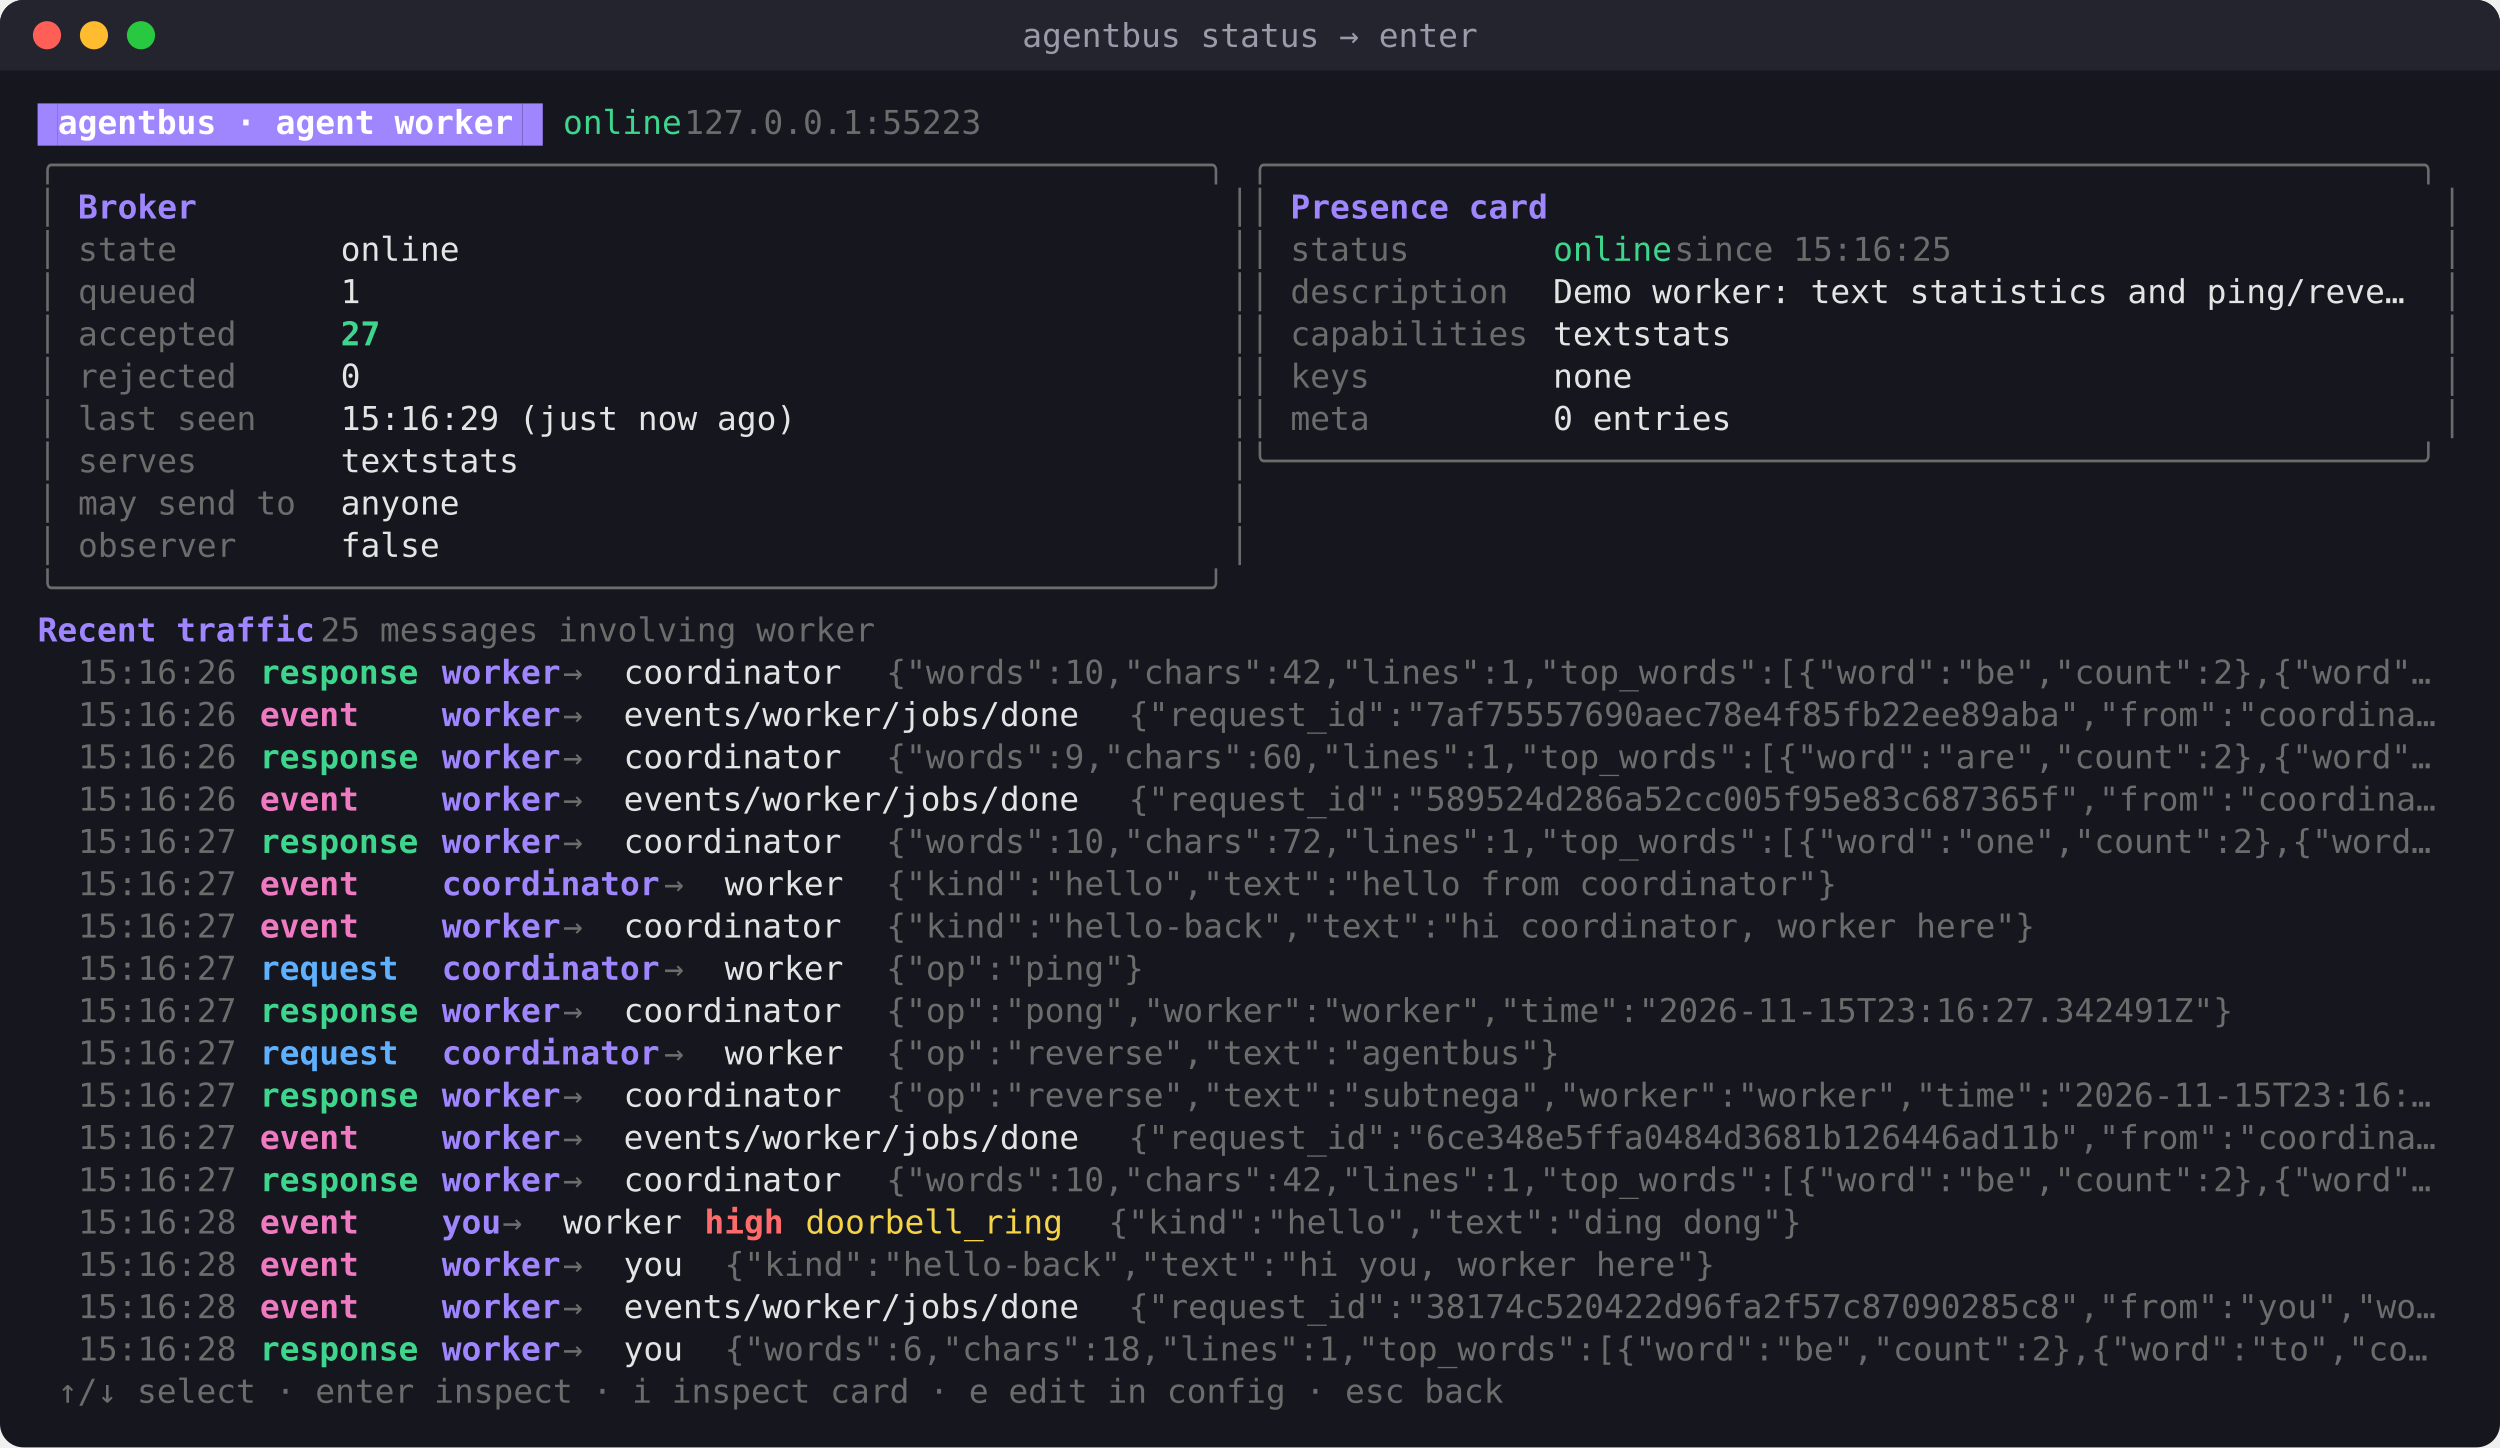
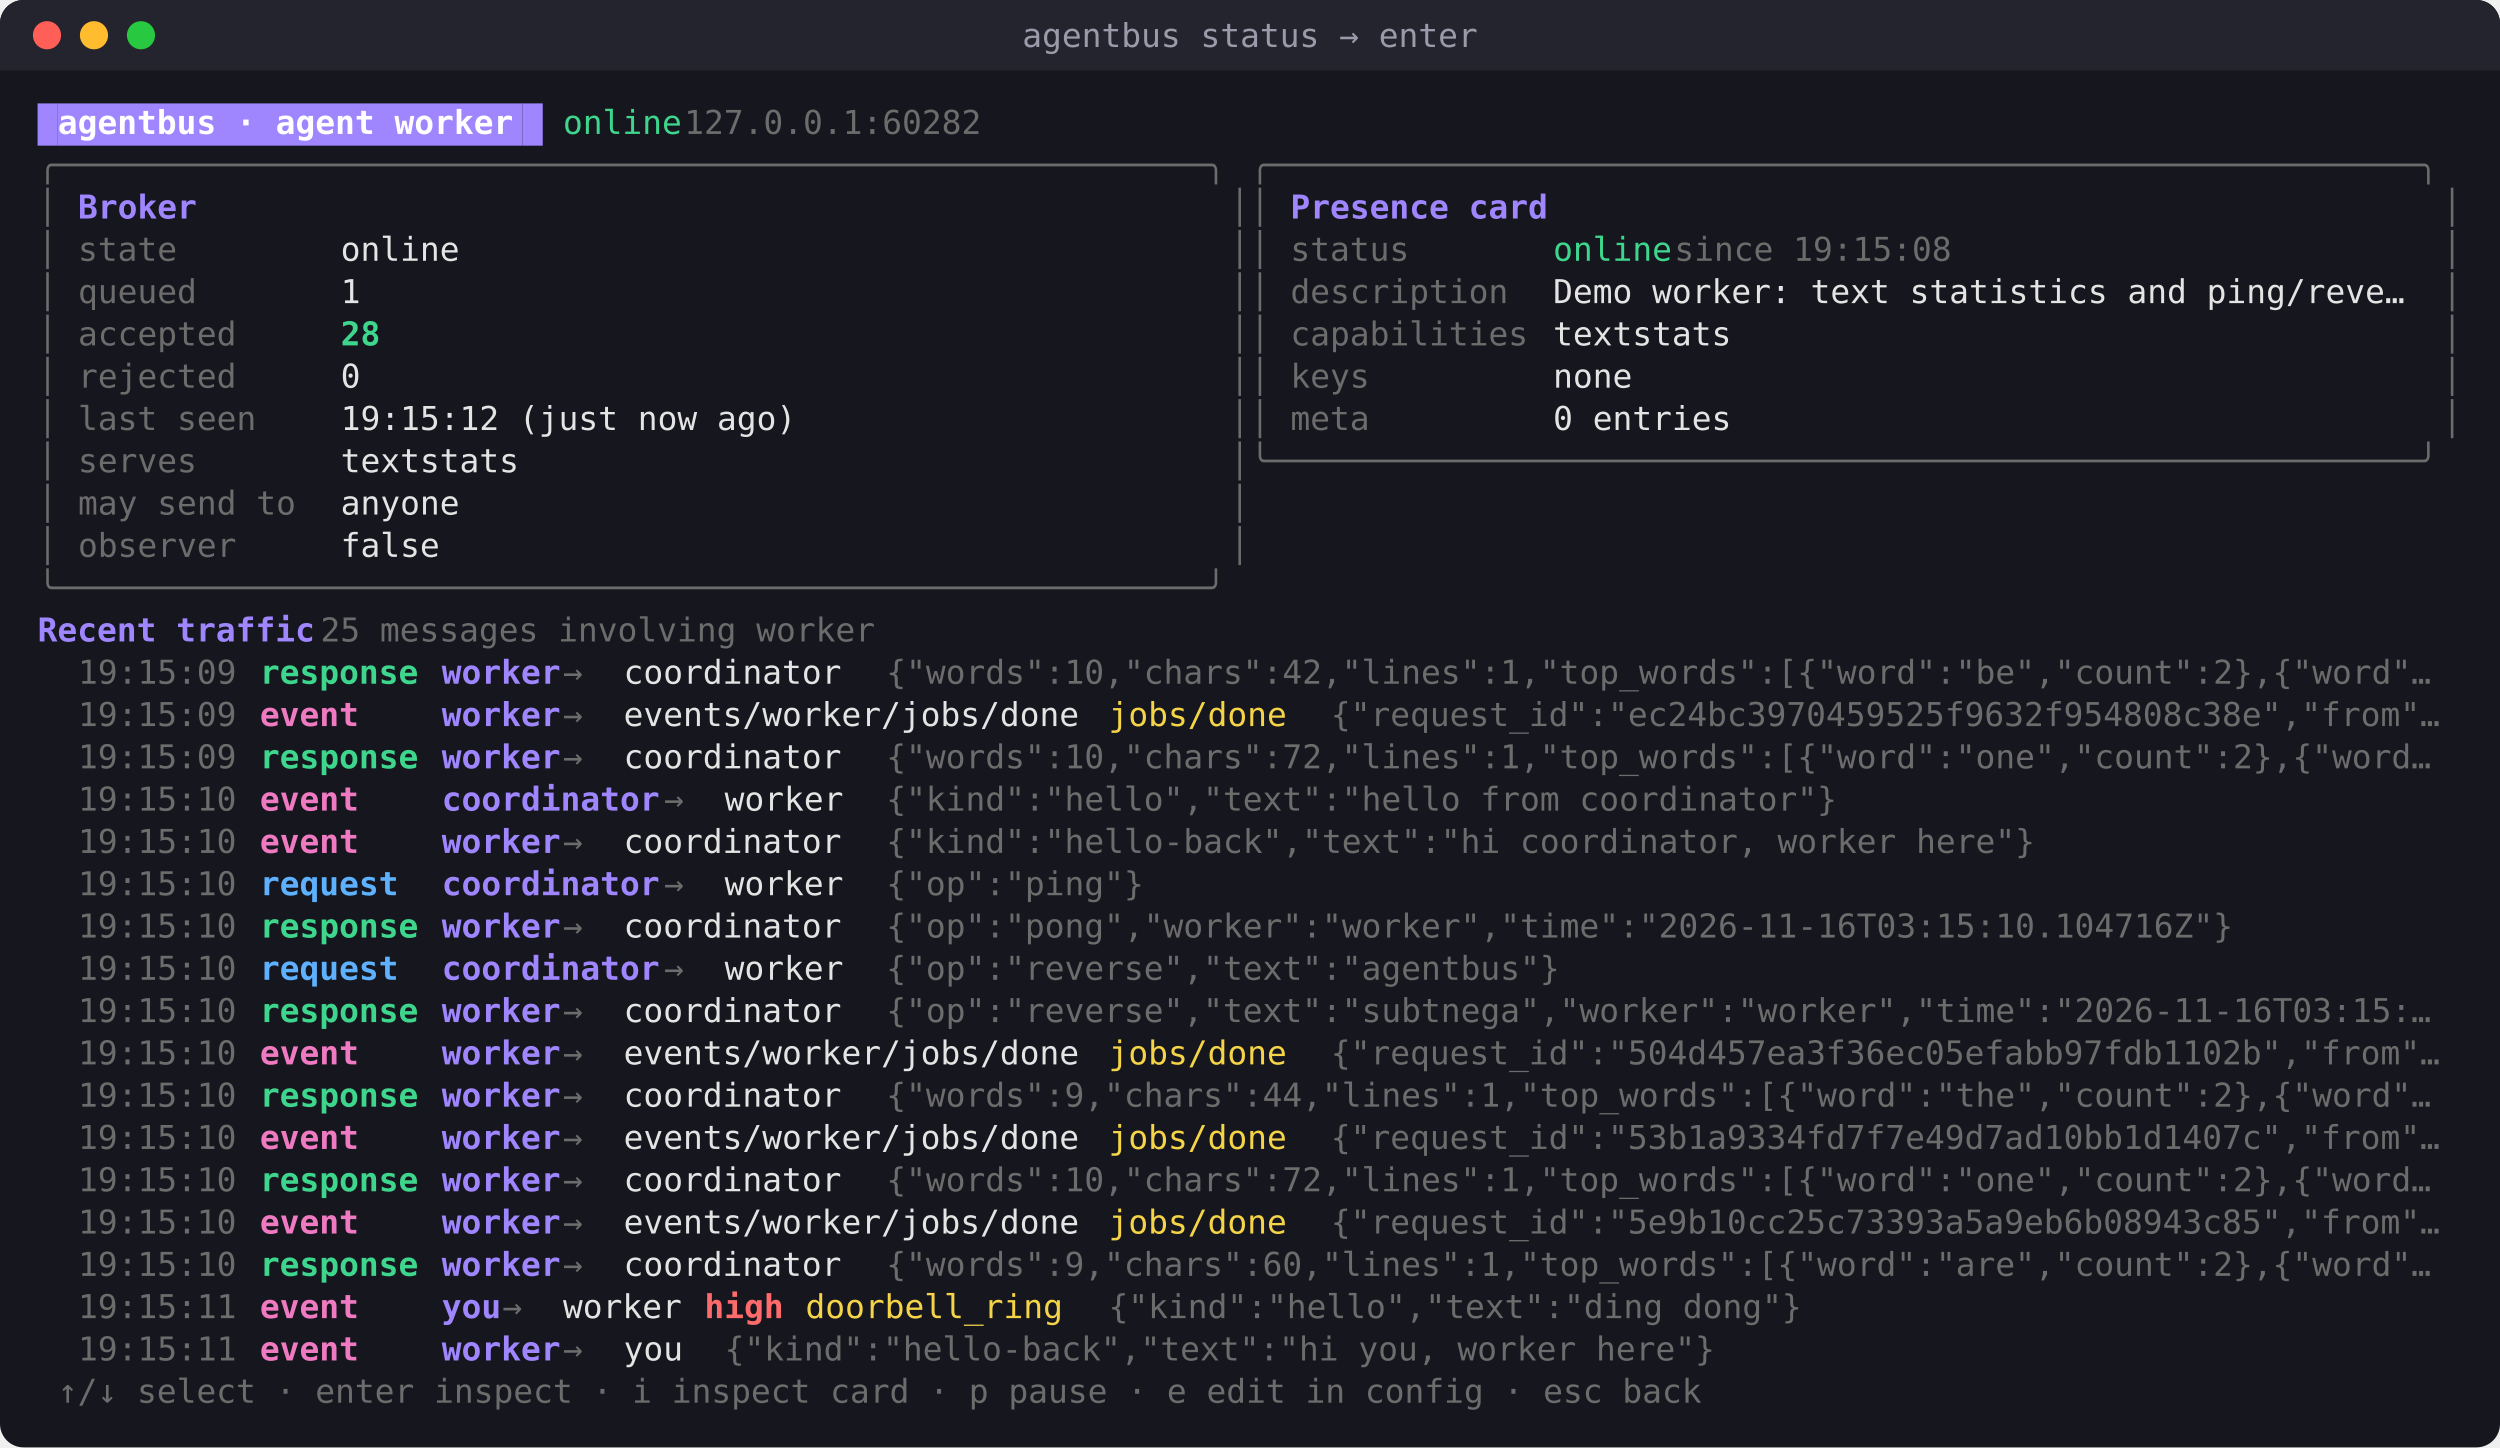
<svg xmlns="http://www.w3.org/2000/svg" width="1064" height="616" viewBox="0 0 1064 616">
  <style>text{font-family:"SF Mono",Menlo,Monaco,Consolas,"DejaVu Sans Mono",monospace;font-size:14px;white-space:pre}</style>
  <rect width="1064" height="616" rx="10" fill="#16161E" />
  <path d="M0 10a10 10 0 0 1 10-10h1044a10 10 0 0 1 10 10v20H0z" fill="#24242E" />
  <circle cx="20" cy="15" r="6" fill="#FF5F57" />
  <circle cx="40" cy="15" r="6" fill="#FEBC2E" />
  <circle cx="60" cy="15" r="6" fill="#28C840" />
  <text x="532" y="20" fill="#9A9AAA" text-anchor="middle">agentbus status  →  enter</text>
-   <clipPath id="term-41ae18f1">
+   <clipPath id="term-9c10fa5c">
    <rect x="16.0" y="44" width="1032.0" height="572" />
  </clipPath>
-   <g clip-path="url(#term-41ae18f1)">
+   <g clip-path="url(#term-9c10fa5c)">
    <rect x="16.0" y="44.0" width="8.6" height="18" fill="#9F86FF" />
    <rect x="24.6" y="44.0" width="197.8" height="18" fill="#9F86FF" />
    <text x="24.6" y="57.0" fill="#FFFFFF" font-weight="bold" textLength="197.8" lengthAdjust="spacingAndGlyphs">agentbus · agent worker</text>
    <rect x="222.4" y="44.0" width="8.6" height="18" fill="#9F86FF" />
    <text x="239.6" y="57.0" fill="#3DD68C" textLength="51.6" lengthAdjust="spacingAndGlyphs">online</text>
-     <text x="291.2" y="57.0" fill="#6C6C6C" textLength="146.2" lengthAdjust="spacingAndGlyphs">  127.0.0.1:55223</text>
+     <text x="291.2" y="57.0" fill="#6C6C6C" textLength="146.2" lengthAdjust="spacingAndGlyphs">  127.0.0.1:60282</text>
    <text x="16.0" y="75.0" fill="#6C6C6C" textLength="516.0" lengthAdjust="spacingAndGlyphs">╭──────────────────────────────────────────────────────────╮</text>
    <text x="532.0" y="75.0" fill="#6C6C6C" textLength="516.0" lengthAdjust="spacingAndGlyphs">╭──────────────────────────────────────────────────────────╮</text>
    <text x="16.0" y="93.0" fill="#6C6C6C" textLength="8.6" lengthAdjust="spacingAndGlyphs">│</text>
    <text x="33.2" y="93.0" fill="#9F86FF" font-weight="bold" textLength="51.6" lengthAdjust="spacingAndGlyphs">Broker</text>
    <text x="523.4" y="93.0" fill="#6C6C6C" textLength="8.6" lengthAdjust="spacingAndGlyphs">│</text>
    <text x="532.0" y="93.0" fill="#6C6C6C" textLength="8.6" lengthAdjust="spacingAndGlyphs">│</text>
    <text x="549.2" y="93.0" fill="#9F86FF" font-weight="bold" textLength="111.8" lengthAdjust="spacingAndGlyphs">Presence card</text>
    <text x="1039.4" y="93.0" fill="#6C6C6C" textLength="8.6" lengthAdjust="spacingAndGlyphs">│</text>
    <text x="16.0" y="111.0" fill="#6C6C6C" textLength="8.6" lengthAdjust="spacingAndGlyphs">│</text>
    <text x="33.2" y="111.0" fill="#6C6C6C" textLength="111.8" lengthAdjust="spacingAndGlyphs">state        </text>
    <text x="145.0" y="111.0" fill="#E4E4E4" textLength="51.6" lengthAdjust="spacingAndGlyphs">online</text>
    <text x="523.4" y="111.0" fill="#6C6C6C" textLength="8.6" lengthAdjust="spacingAndGlyphs">│</text>
    <text x="532.0" y="111.0" fill="#6C6C6C" textLength="8.6" lengthAdjust="spacingAndGlyphs">│</text>
    <text x="549.2" y="111.0" fill="#6C6C6C" textLength="111.8" lengthAdjust="spacingAndGlyphs">status       </text>
    <text x="661.0" y="111.0" fill="#3DD68C" textLength="51.6" lengthAdjust="spacingAndGlyphs">online</text>
-     <text x="712.6" y="111.0" fill="#6C6C6C" textLength="129.0" lengthAdjust="spacingAndGlyphs"> since 15:16:25</text>
+     <text x="712.6" y="111.0" fill="#6C6C6C" textLength="129.0" lengthAdjust="spacingAndGlyphs"> since 19:15:08</text>
    <text x="1039.4" y="111.0" fill="#6C6C6C" textLength="8.6" lengthAdjust="spacingAndGlyphs">│</text>
    <text x="16.0" y="129.0" fill="#6C6C6C" textLength="8.6" lengthAdjust="spacingAndGlyphs">│</text>
    <text x="33.2" y="129.0" fill="#6C6C6C" textLength="111.8" lengthAdjust="spacingAndGlyphs">queued       </text>
    <text x="145.0" y="129.0" fill="#E4E4E4" textLength="8.6" lengthAdjust="spacingAndGlyphs">1</text>
    <text x="523.4" y="129.0" fill="#6C6C6C" textLength="8.6" lengthAdjust="spacingAndGlyphs">│</text>
    <text x="532.0" y="129.0" fill="#6C6C6C" textLength="8.6" lengthAdjust="spacingAndGlyphs">│</text>
    <text x="549.2" y="129.0" fill="#6C6C6C" textLength="111.8" lengthAdjust="spacingAndGlyphs">description  </text>
    <text x="661.0" y="129.0" fill="#E4E4E4" textLength="369.8" lengthAdjust="spacingAndGlyphs">Demo worker: text statistics and ping/reve…</text>
    <text x="1039.4" y="129.0" fill="#6C6C6C" textLength="8.6" lengthAdjust="spacingAndGlyphs">│</text>
    <text x="16.0" y="147.0" fill="#6C6C6C" textLength="8.6" lengthAdjust="spacingAndGlyphs">│</text>
    <text x="33.2" y="147.0" fill="#6C6C6C" textLength="111.8" lengthAdjust="spacingAndGlyphs">accepted     </text>
-     <text x="145.0" y="147.0" fill="#3DD68C" font-weight="bold" textLength="17.2" lengthAdjust="spacingAndGlyphs">27</text>
+     <text x="145.0" y="147.0" fill="#3DD68C" font-weight="bold" textLength="17.2" lengthAdjust="spacingAndGlyphs">28</text>
    <text x="523.4" y="147.0" fill="#6C6C6C" textLength="8.6" lengthAdjust="spacingAndGlyphs">│</text>
    <text x="532.0" y="147.0" fill="#6C6C6C" textLength="8.6" lengthAdjust="spacingAndGlyphs">│</text>
    <text x="549.2" y="147.0" fill="#6C6C6C" textLength="111.8" lengthAdjust="spacingAndGlyphs">capabilities </text>
    <text x="661.0" y="147.0" fill="#E4E4E4" textLength="77.4" lengthAdjust="spacingAndGlyphs">textstats</text>
    <text x="1039.4" y="147.0" fill="#6C6C6C" textLength="8.6" lengthAdjust="spacingAndGlyphs">│</text>
    <text x="16.0" y="165.0" fill="#6C6C6C" textLength="8.6" lengthAdjust="spacingAndGlyphs">│</text>
    <text x="33.2" y="165.0" fill="#6C6C6C" textLength="111.8" lengthAdjust="spacingAndGlyphs">rejected     </text>
    <text x="145.0" y="165.0" fill="#E4E4E4" textLength="8.6" lengthAdjust="spacingAndGlyphs">0</text>
    <text x="523.4" y="165.0" fill="#6C6C6C" textLength="8.6" lengthAdjust="spacingAndGlyphs">│</text>
    <text x="532.0" y="165.0" fill="#6C6C6C" textLength="8.6" lengthAdjust="spacingAndGlyphs">│</text>
    <text x="549.2" y="165.0" fill="#6C6C6C" textLength="111.8" lengthAdjust="spacingAndGlyphs">keys         </text>
    <text x="661.0" y="165.0" fill="#E4E4E4" textLength="34.4" lengthAdjust="spacingAndGlyphs">none</text>
    <text x="1039.4" y="165.0" fill="#6C6C6C" textLength="8.6" lengthAdjust="spacingAndGlyphs">│</text>
    <text x="16.0" y="183.0" fill="#6C6C6C" textLength="8.6" lengthAdjust="spacingAndGlyphs">│</text>
    <text x="33.2" y="183.0" fill="#6C6C6C" textLength="111.8" lengthAdjust="spacingAndGlyphs">last seen    </text>
-     <text x="145.0" y="183.0" fill="#E4E4E4" textLength="197.8" lengthAdjust="spacingAndGlyphs">15:16:29 (just now ago)</text>
+     <text x="145.0" y="183.0" fill="#E4E4E4" textLength="197.8" lengthAdjust="spacingAndGlyphs">19:15:12 (just now ago)</text>
    <text x="523.4" y="183.0" fill="#6C6C6C" textLength="8.6" lengthAdjust="spacingAndGlyphs">│</text>
    <text x="532.0" y="183.0" fill="#6C6C6C" textLength="8.6" lengthAdjust="spacingAndGlyphs">│</text>
    <text x="549.2" y="183.0" fill="#6C6C6C" textLength="111.8" lengthAdjust="spacingAndGlyphs">meta         </text>
    <text x="661.0" y="183.0" fill="#E4E4E4" textLength="77.4" lengthAdjust="spacingAndGlyphs">0 entries</text>
    <text x="1039.4" y="183.0" fill="#6C6C6C" textLength="8.6" lengthAdjust="spacingAndGlyphs">│</text>
    <text x="16.0" y="201.0" fill="#6C6C6C" textLength="8.6" lengthAdjust="spacingAndGlyphs">│</text>
    <text x="33.2" y="201.0" fill="#6C6C6C" textLength="111.8" lengthAdjust="spacingAndGlyphs">serves       </text>
    <text x="145.0" y="201.0" fill="#E4E4E4" textLength="77.4" lengthAdjust="spacingAndGlyphs">textstats</text>
    <text x="523.4" y="201.0" fill="#6C6C6C" textLength="8.6" lengthAdjust="spacingAndGlyphs">│</text>
    <text x="532.0" y="201.0" fill="#6C6C6C" textLength="516.0" lengthAdjust="spacingAndGlyphs">╰──────────────────────────────────────────────────────────╯</text>
    <text x="16.0" y="219.0" fill="#6C6C6C" textLength="8.6" lengthAdjust="spacingAndGlyphs">│</text>
    <text x="33.2" y="219.0" fill="#6C6C6C" textLength="111.8" lengthAdjust="spacingAndGlyphs">may send to  </text>
    <text x="145.0" y="219.0" fill="#E4E4E4" textLength="51.6" lengthAdjust="spacingAndGlyphs">anyone</text>
    <text x="523.4" y="219.0" fill="#6C6C6C" textLength="8.6" lengthAdjust="spacingAndGlyphs">│</text>
    <text x="16.0" y="237.0" fill="#6C6C6C" textLength="8.6" lengthAdjust="spacingAndGlyphs">│</text>
    <text x="33.2" y="237.0" fill="#6C6C6C" textLength="111.8" lengthAdjust="spacingAndGlyphs">observer     </text>
    <text x="145.0" y="237.0" fill="#E4E4E4" textLength="43.0" lengthAdjust="spacingAndGlyphs">false</text>
    <text x="523.4" y="237.0" fill="#6C6C6C" textLength="8.6" lengthAdjust="spacingAndGlyphs">│</text>
    <text x="16.0" y="255.0" fill="#6C6C6C" textLength="516.0" lengthAdjust="spacingAndGlyphs">╰──────────────────────────────────────────────────────────╯</text>
    <text x="16.0" y="273.0" fill="#9F86FF" font-weight="bold" textLength="120.4" lengthAdjust="spacingAndGlyphs">Recent traffic</text>
    <text x="136.4" y="273.0" fill="#6C6C6C" textLength="258.0" lengthAdjust="spacingAndGlyphs">  25 messages involving worker</text>
-     <text x="33.2" y="291.0" fill="#6C6C6C" textLength="68.8" lengthAdjust="spacingAndGlyphs">15:16:26</text>
+     <text x="33.2" y="291.0" fill="#6C6C6C" textLength="68.8" lengthAdjust="spacingAndGlyphs">19:15:09</text>
    <text x="110.6" y="291.0" fill="#3DD68C" font-weight="bold" textLength="68.8" lengthAdjust="spacingAndGlyphs">response</text>
    <text x="188.0" y="291.0" fill="#9F86FF" font-weight="bold" textLength="51.6" lengthAdjust="spacingAndGlyphs">worker</text>
    <text x="239.6" y="291.0" fill="#6C6C6C" textLength="25.8" lengthAdjust="spacingAndGlyphs"> → </text>
    <text x="265.4" y="291.0" fill="#E4E4E4" textLength="94.6" lengthAdjust="spacingAndGlyphs">coordinator</text>
    <text x="377.2" y="291.0" fill="#6C6C6C" textLength="670.8" lengthAdjust="spacingAndGlyphs">{"words":10,"chars":42,"lines":1,"top_words":[{"word":"be","count":2},{"word"…</text>
-     <text x="33.2" y="309.0" fill="#6C6C6C" textLength="68.8" lengthAdjust="spacingAndGlyphs">15:16:26</text>
+     <text x="33.2" y="309.0" fill="#6C6C6C" textLength="68.8" lengthAdjust="spacingAndGlyphs">19:15:09</text>
    <text x="110.6" y="309.0" fill="#F07AC2" font-weight="bold" textLength="43.0" lengthAdjust="spacingAndGlyphs">event</text>
    <text x="188.0" y="309.0" fill="#9F86FF" font-weight="bold" textLength="51.6" lengthAdjust="spacingAndGlyphs">worker</text>
    <text x="239.6" y="309.0" fill="#6C6C6C" textLength="25.8" lengthAdjust="spacingAndGlyphs"> → </text>
    <text x="265.4" y="309.0" fill="#E4E4E4" textLength="197.8" lengthAdjust="spacingAndGlyphs">events/worker/jobs/done</text>
-     <text x="480.4" y="309.0" fill="#6C6C6C" textLength="567.6" lengthAdjust="spacingAndGlyphs">{"request_id":"7af75557690aec78e4f85fb22ee89aba","from":"coordina…</text>
-     <text x="33.2" y="327.0" fill="#6C6C6C" textLength="68.8" lengthAdjust="spacingAndGlyphs">15:16:26</text>
+     <text x="471.8" y="309.0" fill="#F5D547" textLength="77.4" lengthAdjust="spacingAndGlyphs">jobs/done</text>
+     <text x="566.4" y="309.0" fill="#6C6C6C" textLength="481.6" lengthAdjust="spacingAndGlyphs">{"request_id":"ec24bc3970459525f9632f954808c38e","from"…</text>
+     <text x="33.2" y="327.0" fill="#6C6C6C" textLength="68.8" lengthAdjust="spacingAndGlyphs">19:15:09</text>
    <text x="110.6" y="327.0" fill="#3DD68C" font-weight="bold" textLength="68.8" lengthAdjust="spacingAndGlyphs">response</text>
    <text x="188.0" y="327.0" fill="#9F86FF" font-weight="bold" textLength="51.6" lengthAdjust="spacingAndGlyphs">worker</text>
    <text x="239.6" y="327.0" fill="#6C6C6C" textLength="25.8" lengthAdjust="spacingAndGlyphs"> → </text>
    <text x="265.4" y="327.0" fill="#E4E4E4" textLength="94.6" lengthAdjust="spacingAndGlyphs">coordinator</text>
-     <text x="377.2" y="327.0" fill="#6C6C6C" textLength="670.8" lengthAdjust="spacingAndGlyphs">{"words":9,"chars":60,"lines":1,"top_words":[{"word":"are","count":2},{"word"…</text>
-     <text x="33.2" y="345.0" fill="#6C6C6C" textLength="68.8" lengthAdjust="spacingAndGlyphs">15:16:26</text>
+     <text x="377.2" y="327.0" fill="#6C6C6C" textLength="670.8" lengthAdjust="spacingAndGlyphs">{"words":10,"chars":72,"lines":1,"top_words":[{"word":"one","count":2},{"word…</text>
+     <text x="33.2" y="345.0" fill="#6C6C6C" textLength="68.8" lengthAdjust="spacingAndGlyphs">19:15:10</text>
    <text x="110.6" y="345.0" fill="#F07AC2" font-weight="bold" textLength="43.0" lengthAdjust="spacingAndGlyphs">event</text>
-     <text x="188.0" y="345.0" fill="#9F86FF" font-weight="bold" textLength="51.6" lengthAdjust="spacingAndGlyphs">worker</text>
-     <text x="239.6" y="345.0" fill="#6C6C6C" textLength="25.8" lengthAdjust="spacingAndGlyphs"> → </text>
-     <text x="265.4" y="345.0" fill="#E4E4E4" textLength="197.8" lengthAdjust="spacingAndGlyphs">events/worker/jobs/done</text>
-     <text x="480.4" y="345.0" fill="#6C6C6C" textLength="567.6" lengthAdjust="spacingAndGlyphs">{"request_id":"589524d286a52cc005f95e83c687365f","from":"coordina…</text>
-     <text x="33.2" y="363.0" fill="#6C6C6C" textLength="68.8" lengthAdjust="spacingAndGlyphs">15:16:27</text>
-     <text x="110.6" y="363.0" fill="#3DD68C" font-weight="bold" textLength="68.8" lengthAdjust="spacingAndGlyphs">response</text>
+     <text x="188.0" y="345.0" fill="#9F86FF" font-weight="bold" textLength="94.6" lengthAdjust="spacingAndGlyphs">coordinator</text>
+     <text x="282.6" y="345.0" fill="#6C6C6C" textLength="25.8" lengthAdjust="spacingAndGlyphs"> → </text>
+     <text x="308.4" y="345.0" fill="#E4E4E4" textLength="51.6" lengthAdjust="spacingAndGlyphs">worker</text>
+     <text x="377.2" y="345.0" fill="#6C6C6C" textLength="412.8" lengthAdjust="spacingAndGlyphs">{"kind":"hello","text":"hello from coordinator"}</text>
+     <text x="33.2" y="363.0" fill="#6C6C6C" textLength="68.8" lengthAdjust="spacingAndGlyphs">19:15:10</text>
+     <text x="110.6" y="363.0" fill="#F07AC2" font-weight="bold" textLength="43.0" lengthAdjust="spacingAndGlyphs">event</text>
    <text x="188.0" y="363.0" fill="#9F86FF" font-weight="bold" textLength="51.6" lengthAdjust="spacingAndGlyphs">worker</text>
    <text x="239.6" y="363.0" fill="#6C6C6C" textLength="25.8" lengthAdjust="spacingAndGlyphs"> → </text>
    <text x="265.4" y="363.0" fill="#E4E4E4" textLength="94.6" lengthAdjust="spacingAndGlyphs">coordinator</text>
-     <text x="377.2" y="363.0" fill="#6C6C6C" textLength="670.8" lengthAdjust="spacingAndGlyphs">{"words":10,"chars":72,"lines":1,"top_words":[{"word":"one","count":2},{"word…</text>
-     <text x="33.2" y="381.0" fill="#6C6C6C" textLength="68.8" lengthAdjust="spacingAndGlyphs">15:16:27</text>
-     <text x="110.6" y="381.0" fill="#F07AC2" font-weight="bold" textLength="43.0" lengthAdjust="spacingAndGlyphs">event</text>
+     <text x="377.2" y="363.0" fill="#6C6C6C" textLength="498.8" lengthAdjust="spacingAndGlyphs">{"kind":"hello-back","text":"hi coordinator, worker here"}</text>
+     <text x="33.2" y="381.0" fill="#6C6C6C" textLength="68.8" lengthAdjust="spacingAndGlyphs">19:15:10</text>
+     <text x="110.6" y="381.0" fill="#5EB1FF" font-weight="bold" textLength="60.2" lengthAdjust="spacingAndGlyphs">request</text>
    <text x="188.0" y="381.0" fill="#9F86FF" font-weight="bold" textLength="94.6" lengthAdjust="spacingAndGlyphs">coordinator</text>
    <text x="282.6" y="381.0" fill="#6C6C6C" textLength="25.8" lengthAdjust="spacingAndGlyphs"> → </text>
    <text x="308.4" y="381.0" fill="#E4E4E4" textLength="51.6" lengthAdjust="spacingAndGlyphs">worker</text>
-     <text x="377.2" y="381.0" fill="#6C6C6C" textLength="412.8" lengthAdjust="spacingAndGlyphs">{"kind":"hello","text":"hello from coordinator"}</text>
-     <text x="33.2" y="399.0" fill="#6C6C6C" textLength="68.8" lengthAdjust="spacingAndGlyphs">15:16:27</text>
-     <text x="110.6" y="399.0" fill="#F07AC2" font-weight="bold" textLength="43.0" lengthAdjust="spacingAndGlyphs">event</text>
+     <text x="377.2" y="381.0" fill="#6C6C6C" textLength="111.8" lengthAdjust="spacingAndGlyphs">{"op":"ping"}</text>
+     <text x="33.2" y="399.0" fill="#6C6C6C" textLength="68.8" lengthAdjust="spacingAndGlyphs">19:15:10</text>
+     <text x="110.6" y="399.0" fill="#3DD68C" font-weight="bold" textLength="68.8" lengthAdjust="spacingAndGlyphs">response</text>
    <text x="188.0" y="399.0" fill="#9F86FF" font-weight="bold" textLength="51.6" lengthAdjust="spacingAndGlyphs">worker</text>
    <text x="239.6" y="399.0" fill="#6C6C6C" textLength="25.8" lengthAdjust="spacingAndGlyphs"> → </text>
    <text x="265.4" y="399.0" fill="#E4E4E4" textLength="94.6" lengthAdjust="spacingAndGlyphs">coordinator</text>
-     <text x="377.2" y="399.0" fill="#6C6C6C" textLength="498.8" lengthAdjust="spacingAndGlyphs">{"kind":"hello-back","text":"hi coordinator, worker here"}</text>
-     <text x="33.2" y="417.0" fill="#6C6C6C" textLength="68.8" lengthAdjust="spacingAndGlyphs">15:16:27</text>
+     <text x="377.2" y="399.0" fill="#6C6C6C" textLength="584.8" lengthAdjust="spacingAndGlyphs">{"op":"pong","worker":"worker","time":"2026-11-16T03:15:10.104716Z"}</text>
+     <text x="33.2" y="417.0" fill="#6C6C6C" textLength="68.8" lengthAdjust="spacingAndGlyphs">19:15:10</text>
    <text x="110.6" y="417.0" fill="#5EB1FF" font-weight="bold" textLength="60.2" lengthAdjust="spacingAndGlyphs">request</text>
    <text x="188.0" y="417.0" fill="#9F86FF" font-weight="bold" textLength="94.6" lengthAdjust="spacingAndGlyphs">coordinator</text>
    <text x="282.6" y="417.0" fill="#6C6C6C" textLength="25.8" lengthAdjust="spacingAndGlyphs"> → </text>
    <text x="308.4" y="417.0" fill="#E4E4E4" textLength="51.6" lengthAdjust="spacingAndGlyphs">worker</text>
-     <text x="377.2" y="417.0" fill="#6C6C6C" textLength="111.8" lengthAdjust="spacingAndGlyphs">{"op":"ping"}</text>
-     <text x="33.2" y="435.0" fill="#6C6C6C" textLength="68.8" lengthAdjust="spacingAndGlyphs">15:16:27</text>
+     <text x="377.2" y="417.0" fill="#6C6C6C" textLength="292.4" lengthAdjust="spacingAndGlyphs">{"op":"reverse","text":"agentbus"}</text>
+     <text x="33.2" y="435.0" fill="#6C6C6C" textLength="68.8" lengthAdjust="spacingAndGlyphs">19:15:10</text>
    <text x="110.6" y="435.0" fill="#3DD68C" font-weight="bold" textLength="68.8" lengthAdjust="spacingAndGlyphs">response</text>
    <text x="188.0" y="435.0" fill="#9F86FF" font-weight="bold" textLength="51.6" lengthAdjust="spacingAndGlyphs">worker</text>
    <text x="239.6" y="435.0" fill="#6C6C6C" textLength="25.8" lengthAdjust="spacingAndGlyphs"> → </text>
    <text x="265.4" y="435.0" fill="#E4E4E4" textLength="94.6" lengthAdjust="spacingAndGlyphs">coordinator</text>
-     <text x="377.2" y="435.0" fill="#6C6C6C" textLength="584.8" lengthAdjust="spacingAndGlyphs">{"op":"pong","worker":"worker","time":"2026-11-15T23:16:27.342491Z"}</text>
-     <text x="33.2" y="453.0" fill="#6C6C6C" textLength="68.8" lengthAdjust="spacingAndGlyphs">15:16:27</text>
-     <text x="110.6" y="453.0" fill="#5EB1FF" font-weight="bold" textLength="60.2" lengthAdjust="spacingAndGlyphs">request</text>
-     <text x="188.0" y="453.0" fill="#9F86FF" font-weight="bold" textLength="94.6" lengthAdjust="spacingAndGlyphs">coordinator</text>
-     <text x="282.6" y="453.0" fill="#6C6C6C" textLength="25.8" lengthAdjust="spacingAndGlyphs"> → </text>
-     <text x="308.4" y="453.0" fill="#E4E4E4" textLength="51.6" lengthAdjust="spacingAndGlyphs">worker</text>
-     <text x="377.2" y="453.0" fill="#6C6C6C" textLength="292.4" lengthAdjust="spacingAndGlyphs">{"op":"reverse","text":"agentbus"}</text>
-     <text x="33.2" y="471.0" fill="#6C6C6C" textLength="68.8" lengthAdjust="spacingAndGlyphs">15:16:27</text>
+     <text x="377.2" y="435.0" fill="#6C6C6C" textLength="670.8" lengthAdjust="spacingAndGlyphs">{"op":"reverse","text":"subtnega","worker":"worker","time":"2026-11-16T03:15:…</text>
+     <text x="33.2" y="453.0" fill="#6C6C6C" textLength="68.8" lengthAdjust="spacingAndGlyphs">19:15:10</text>
+     <text x="110.6" y="453.0" fill="#F07AC2" font-weight="bold" textLength="43.0" lengthAdjust="spacingAndGlyphs">event</text>
+     <text x="188.0" y="453.0" fill="#9F86FF" font-weight="bold" textLength="51.6" lengthAdjust="spacingAndGlyphs">worker</text>
+     <text x="239.6" y="453.0" fill="#6C6C6C" textLength="25.8" lengthAdjust="spacingAndGlyphs"> → </text>
+     <text x="265.4" y="453.0" fill="#E4E4E4" textLength="197.8" lengthAdjust="spacingAndGlyphs">events/worker/jobs/done</text>
+     <text x="471.8" y="453.0" fill="#F5D547" textLength="77.4" lengthAdjust="spacingAndGlyphs">jobs/done</text>
+     <text x="566.4" y="453.0" fill="#6C6C6C" textLength="481.6" lengthAdjust="spacingAndGlyphs">{"request_id":"504d457ea3f36ec05efabb97fdb1102b","from"…</text>
+     <text x="33.2" y="471.0" fill="#6C6C6C" textLength="68.8" lengthAdjust="spacingAndGlyphs">19:15:10</text>
    <text x="110.6" y="471.0" fill="#3DD68C" font-weight="bold" textLength="68.8" lengthAdjust="spacingAndGlyphs">response</text>
    <text x="188.0" y="471.0" fill="#9F86FF" font-weight="bold" textLength="51.6" lengthAdjust="spacingAndGlyphs">worker</text>
    <text x="239.6" y="471.0" fill="#6C6C6C" textLength="25.8" lengthAdjust="spacingAndGlyphs"> → </text>
    <text x="265.4" y="471.0" fill="#E4E4E4" textLength="94.6" lengthAdjust="spacingAndGlyphs">coordinator</text>
-     <text x="377.2" y="471.0" fill="#6C6C6C" textLength="670.8" lengthAdjust="spacingAndGlyphs">{"op":"reverse","text":"subtnega","worker":"worker","time":"2026-11-15T23:16:…</text>
-     <text x="33.2" y="489.0" fill="#6C6C6C" textLength="68.8" lengthAdjust="spacingAndGlyphs">15:16:27</text>
+     <text x="377.2" y="471.0" fill="#6C6C6C" textLength="670.8" lengthAdjust="spacingAndGlyphs">{"words":9,"chars":44,"lines":1,"top_words":[{"word":"the","count":2},{"word"…</text>
+     <text x="33.2" y="489.0" fill="#6C6C6C" textLength="68.8" lengthAdjust="spacingAndGlyphs">19:15:10</text>
    <text x="110.6" y="489.0" fill="#F07AC2" font-weight="bold" textLength="43.0" lengthAdjust="spacingAndGlyphs">event</text>
    <text x="188.0" y="489.0" fill="#9F86FF" font-weight="bold" textLength="51.6" lengthAdjust="spacingAndGlyphs">worker</text>
    <text x="239.6" y="489.0" fill="#6C6C6C" textLength="25.8" lengthAdjust="spacingAndGlyphs"> → </text>
    <text x="265.4" y="489.0" fill="#E4E4E4" textLength="197.8" lengthAdjust="spacingAndGlyphs">events/worker/jobs/done</text>
-     <text x="480.4" y="489.0" fill="#6C6C6C" textLength="567.6" lengthAdjust="spacingAndGlyphs">{"request_id":"6ce348e5ffa0484d3681b126446ad11b","from":"coordina…</text>
-     <text x="33.2" y="507.0" fill="#6C6C6C" textLength="68.8" lengthAdjust="spacingAndGlyphs">15:16:27</text>
+     <text x="471.8" y="489.0" fill="#F5D547" textLength="77.4" lengthAdjust="spacingAndGlyphs">jobs/done</text>
+     <text x="566.4" y="489.0" fill="#6C6C6C" textLength="481.6" lengthAdjust="spacingAndGlyphs">{"request_id":"53b1a9334fd7f7e49d7ad10bb1d1407c","from"…</text>
+     <text x="33.2" y="507.0" fill="#6C6C6C" textLength="68.8" lengthAdjust="spacingAndGlyphs">19:15:10</text>
    <text x="110.6" y="507.0" fill="#3DD68C" font-weight="bold" textLength="68.8" lengthAdjust="spacingAndGlyphs">response</text>
    <text x="188.0" y="507.0" fill="#9F86FF" font-weight="bold" textLength="51.6" lengthAdjust="spacingAndGlyphs">worker</text>
    <text x="239.6" y="507.0" fill="#6C6C6C" textLength="25.8" lengthAdjust="spacingAndGlyphs"> → </text>
    <text x="265.4" y="507.0" fill="#E4E4E4" textLength="94.6" lengthAdjust="spacingAndGlyphs">coordinator</text>
-     <text x="377.2" y="507.0" fill="#6C6C6C" textLength="670.8" lengthAdjust="spacingAndGlyphs">{"words":10,"chars":42,"lines":1,"top_words":[{"word":"be","count":2},{"word"…</text>
-     <text x="33.2" y="525.0" fill="#6C6C6C" textLength="68.8" lengthAdjust="spacingAndGlyphs">15:16:28</text>
+     <text x="377.2" y="507.0" fill="#6C6C6C" textLength="670.8" lengthAdjust="spacingAndGlyphs">{"words":10,"chars":72,"lines":1,"top_words":[{"word":"one","count":2},{"word…</text>
+     <text x="33.2" y="525.0" fill="#6C6C6C" textLength="68.8" lengthAdjust="spacingAndGlyphs">19:15:10</text>
    <text x="110.6" y="525.0" fill="#F07AC2" font-weight="bold" textLength="43.0" lengthAdjust="spacingAndGlyphs">event</text>
-     <text x="188.0" y="525.0" fill="#9F86FF" font-weight="bold" textLength="25.8" lengthAdjust="spacingAndGlyphs">you</text>
-     <text x="213.8" y="525.0" fill="#6C6C6C" textLength="25.8" lengthAdjust="spacingAndGlyphs"> → </text>
-     <text x="239.6" y="525.0" fill="#E4E4E4" textLength="51.6" lengthAdjust="spacingAndGlyphs">worker</text>
-     <text x="299.8" y="525.0" fill="#FF6B6B" font-weight="bold" textLength="34.4" lengthAdjust="spacingAndGlyphs">high</text>
-     <text x="342.8" y="525.0" fill="#F5D547" textLength="111.8" lengthAdjust="spacingAndGlyphs">doorbell_ring</text>
-     <text x="471.8" y="525.0" fill="#6C6C6C" textLength="301.0" lengthAdjust="spacingAndGlyphs">{"kind":"hello","text":"ding dong"}</text>
-     <text x="33.2" y="543.0" fill="#6C6C6C" textLength="68.8" lengthAdjust="spacingAndGlyphs">15:16:28</text>
-     <text x="110.6" y="543.0" fill="#F07AC2" font-weight="bold" textLength="43.0" lengthAdjust="spacingAndGlyphs">event</text>
+     <text x="188.0" y="525.0" fill="#9F86FF" font-weight="bold" textLength="51.6" lengthAdjust="spacingAndGlyphs">worker</text>
+     <text x="239.6" y="525.0" fill="#6C6C6C" textLength="25.8" lengthAdjust="spacingAndGlyphs"> → </text>
+     <text x="265.4" y="525.0" fill="#E4E4E4" textLength="197.8" lengthAdjust="spacingAndGlyphs">events/worker/jobs/done</text>
+     <text x="471.8" y="525.0" fill="#F5D547" textLength="77.4" lengthAdjust="spacingAndGlyphs">jobs/done</text>
+     <text x="566.4" y="525.0" fill="#6C6C6C" textLength="481.6" lengthAdjust="spacingAndGlyphs">{"request_id":"5e9b10cc25c73393a5a9eb6b08943c85","from"…</text>
+     <text x="33.2" y="543.0" fill="#6C6C6C" textLength="68.8" lengthAdjust="spacingAndGlyphs">19:15:10</text>
+     <text x="110.6" y="543.0" fill="#3DD68C" font-weight="bold" textLength="68.8" lengthAdjust="spacingAndGlyphs">response</text>
    <text x="188.0" y="543.0" fill="#9F86FF" font-weight="bold" textLength="51.6" lengthAdjust="spacingAndGlyphs">worker</text>
    <text x="239.6" y="543.0" fill="#6C6C6C" textLength="25.8" lengthAdjust="spacingAndGlyphs"> → </text>
-     <text x="265.4" y="543.0" fill="#E4E4E4" textLength="25.8" lengthAdjust="spacingAndGlyphs">you</text>
-     <text x="308.4" y="543.0" fill="#6C6C6C" textLength="430.0" lengthAdjust="spacingAndGlyphs">{"kind":"hello-back","text":"hi you, worker here"}</text>
-     <text x="33.2" y="561.0" fill="#6C6C6C" textLength="68.8" lengthAdjust="spacingAndGlyphs">15:16:28</text>
+     <text x="265.4" y="543.0" fill="#E4E4E4" textLength="94.6" lengthAdjust="spacingAndGlyphs">coordinator</text>
+     <text x="377.2" y="543.0" fill="#6C6C6C" textLength="670.8" lengthAdjust="spacingAndGlyphs">{"words":9,"chars":60,"lines":1,"top_words":[{"word":"are","count":2},{"word"…</text>
+     <text x="33.2" y="561.0" fill="#6C6C6C" textLength="68.8" lengthAdjust="spacingAndGlyphs">19:15:11</text>
    <text x="110.6" y="561.0" fill="#F07AC2" font-weight="bold" textLength="43.0" lengthAdjust="spacingAndGlyphs">event</text>
-     <text x="188.0" y="561.0" fill="#9F86FF" font-weight="bold" textLength="51.6" lengthAdjust="spacingAndGlyphs">worker</text>
-     <text x="239.6" y="561.0" fill="#6C6C6C" textLength="25.8" lengthAdjust="spacingAndGlyphs"> → </text>
-     <text x="265.4" y="561.0" fill="#E4E4E4" textLength="197.8" lengthAdjust="spacingAndGlyphs">events/worker/jobs/done</text>
-     <text x="480.4" y="561.0" fill="#6C6C6C" textLength="567.6" lengthAdjust="spacingAndGlyphs">{"request_id":"38174c520422d96fa2f57c87090285c8","from":"you","wo…</text>
-     <text x="33.2" y="579.0" fill="#6C6C6C" textLength="68.8" lengthAdjust="spacingAndGlyphs">15:16:28</text>
-     <text x="110.6" y="579.0" fill="#3DD68C" font-weight="bold" textLength="68.8" lengthAdjust="spacingAndGlyphs">response</text>
+     <text x="188.0" y="561.0" fill="#9F86FF" font-weight="bold" textLength="25.8" lengthAdjust="spacingAndGlyphs">you</text>
+     <text x="213.8" y="561.0" fill="#6C6C6C" textLength="25.8" lengthAdjust="spacingAndGlyphs"> → </text>
+     <text x="239.6" y="561.0" fill="#E4E4E4" textLength="51.6" lengthAdjust="spacingAndGlyphs">worker</text>
+     <text x="299.8" y="561.0" fill="#FF6B6B" font-weight="bold" textLength="34.4" lengthAdjust="spacingAndGlyphs">high</text>
+     <text x="342.8" y="561.0" fill="#F5D547" textLength="111.8" lengthAdjust="spacingAndGlyphs">doorbell_ring</text>
+     <text x="471.8" y="561.0" fill="#6C6C6C" textLength="301.0" lengthAdjust="spacingAndGlyphs">{"kind":"hello","text":"ding dong"}</text>
+     <text x="33.2" y="579.0" fill="#6C6C6C" textLength="68.8" lengthAdjust="spacingAndGlyphs">19:15:11</text>
+     <text x="110.6" y="579.0" fill="#F07AC2" font-weight="bold" textLength="43.0" lengthAdjust="spacingAndGlyphs">event</text>
    <text x="188.0" y="579.0" fill="#9F86FF" font-weight="bold" textLength="51.6" lengthAdjust="spacingAndGlyphs">worker</text>
    <text x="239.6" y="579.0" fill="#6C6C6C" textLength="25.8" lengthAdjust="spacingAndGlyphs"> → </text>
    <text x="265.4" y="579.0" fill="#E4E4E4" textLength="25.8" lengthAdjust="spacingAndGlyphs">you</text>
-     <text x="308.4" y="579.0" fill="#6C6C6C" textLength="739.6" lengthAdjust="spacingAndGlyphs">{"words":6,"chars":18,"lines":1,"top_words":[{"word":"be","count":2},{"word":"to","co…</text>
-     <text x="24.6" y="597.0" fill="#6C6C6C" textLength="627.8" lengthAdjust="spacingAndGlyphs">↑/↓ select · enter inspect · i inspect card · e edit in config · esc back</text>
+     <text x="308.4" y="579.0" fill="#6C6C6C" textLength="430.0" lengthAdjust="spacingAndGlyphs">{"kind":"hello-back","text":"hi you, worker here"}</text>
+     <text x="24.6" y="597.0" fill="#6C6C6C" textLength="713.8" lengthAdjust="spacingAndGlyphs">↑/↓ select · enter inspect · i inspect card · p pause · e edit in config · esc back</text>
  </g>
</svg>
